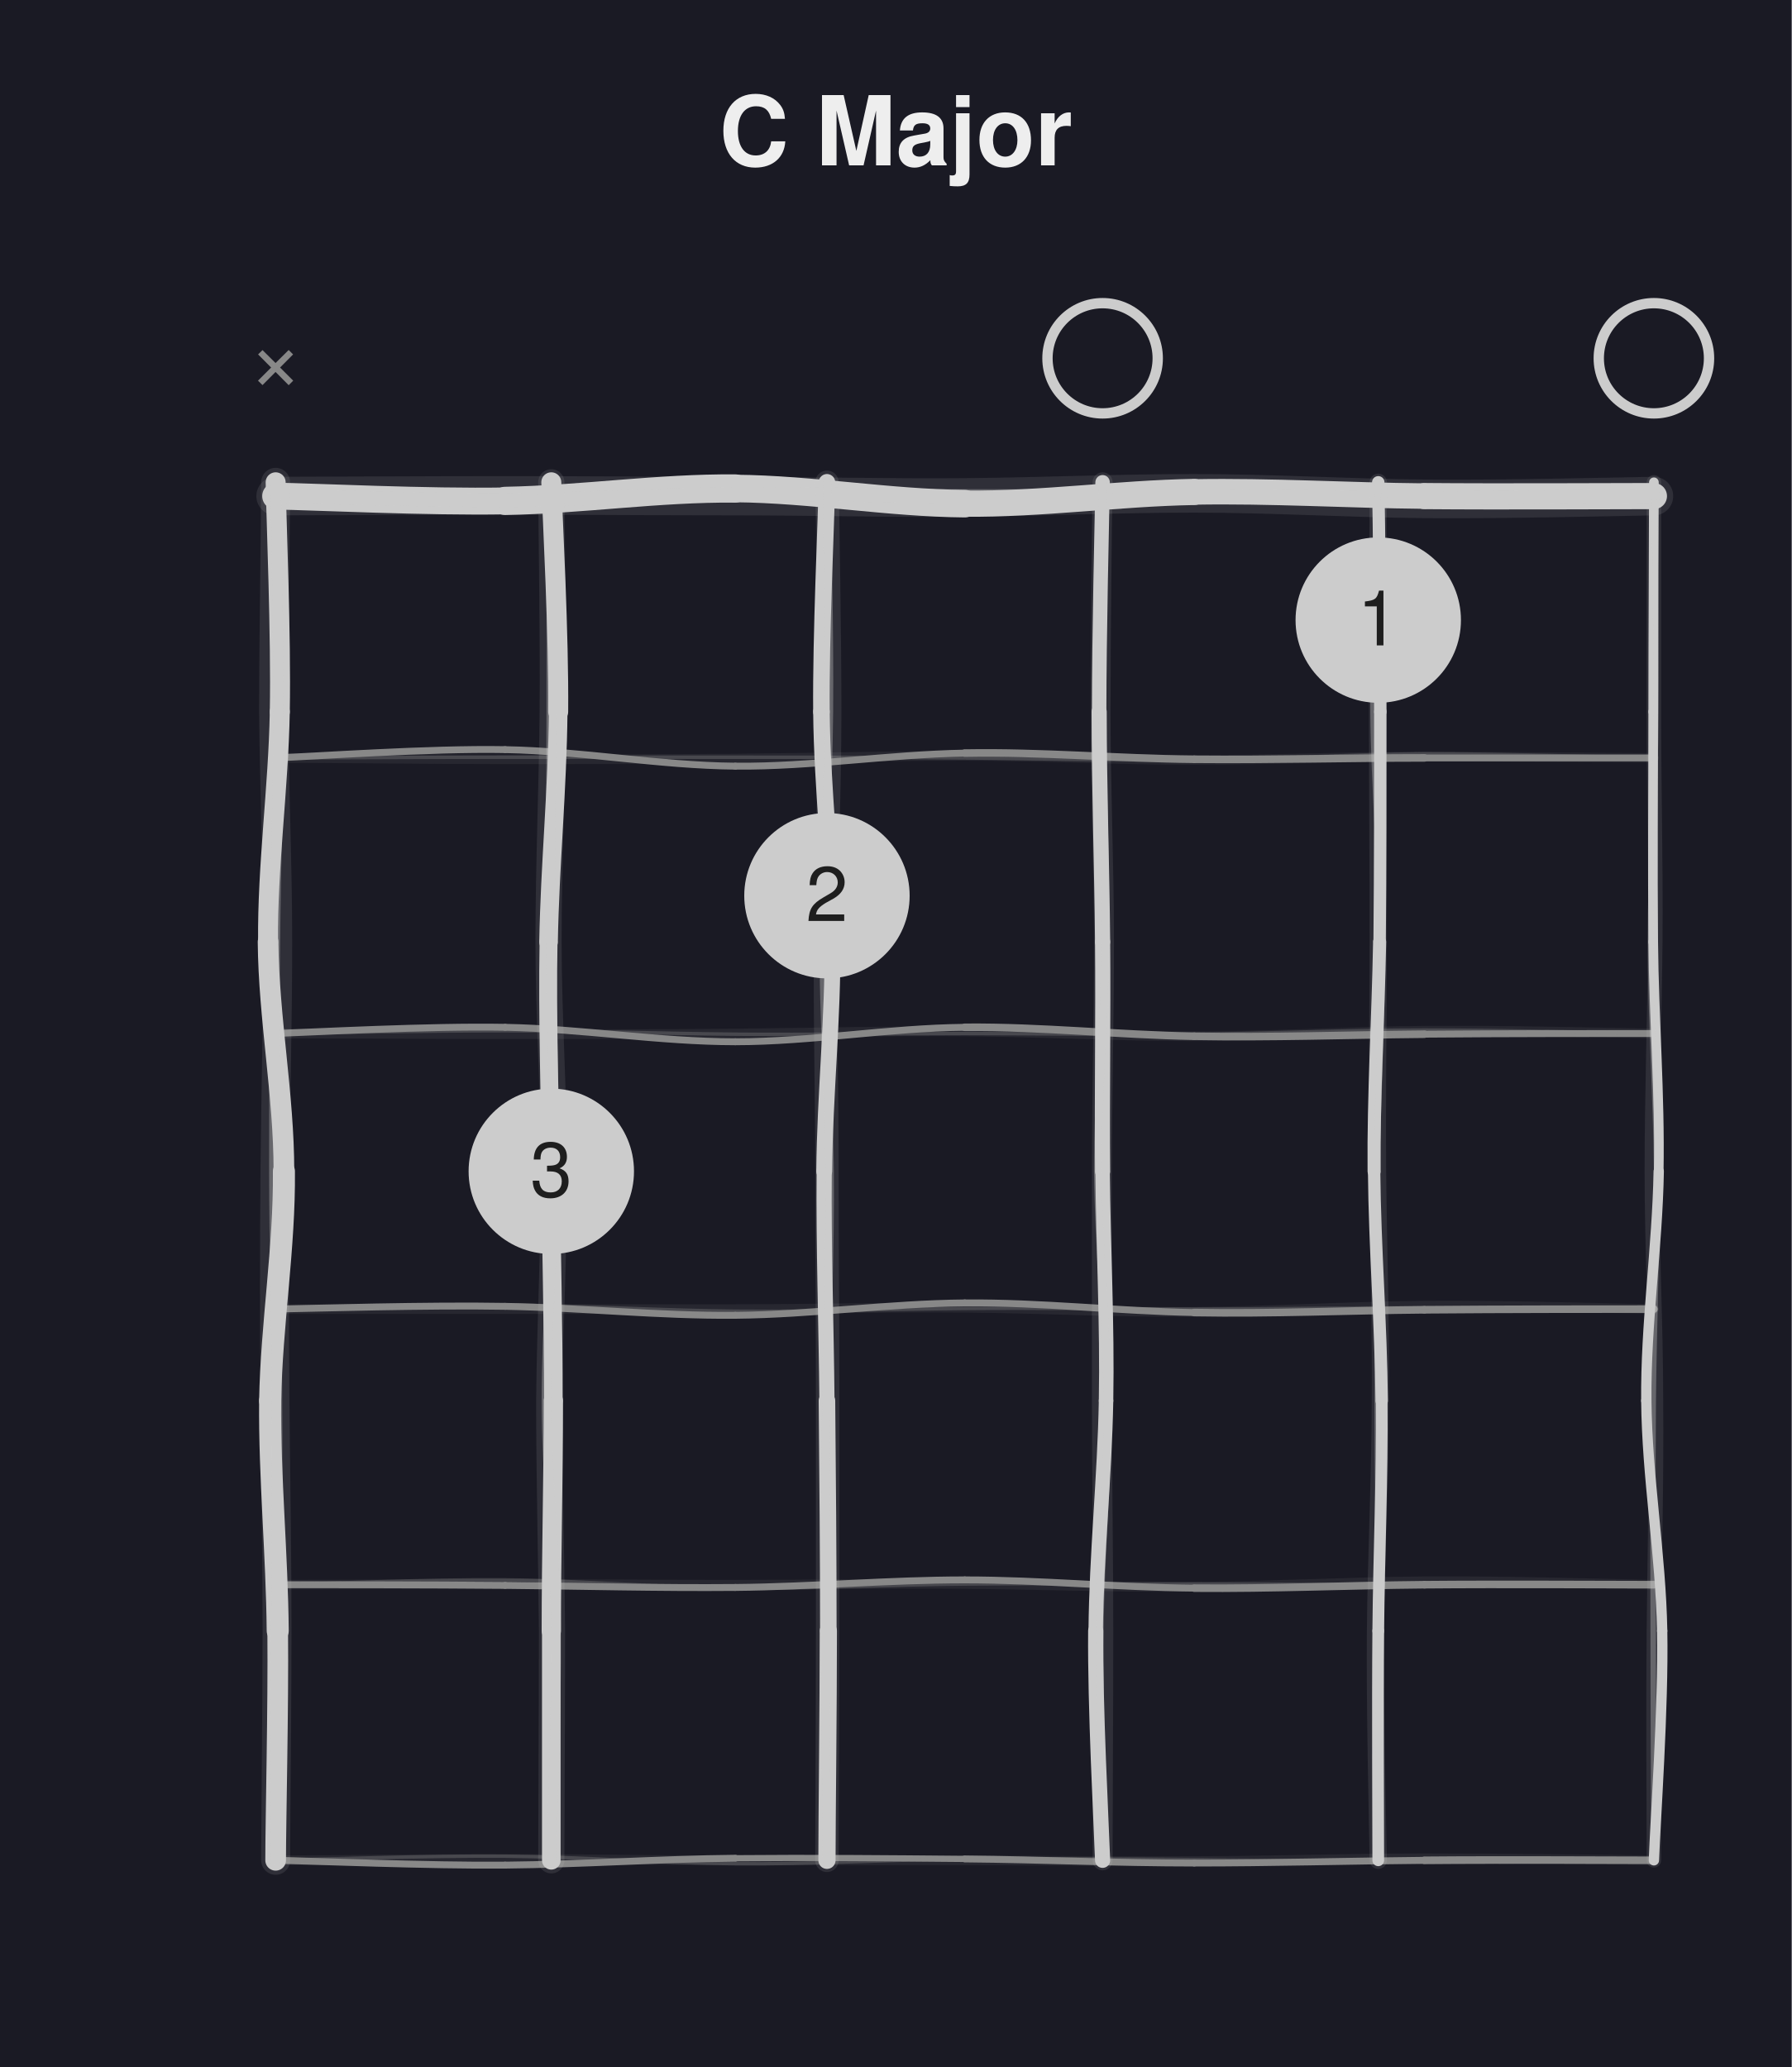
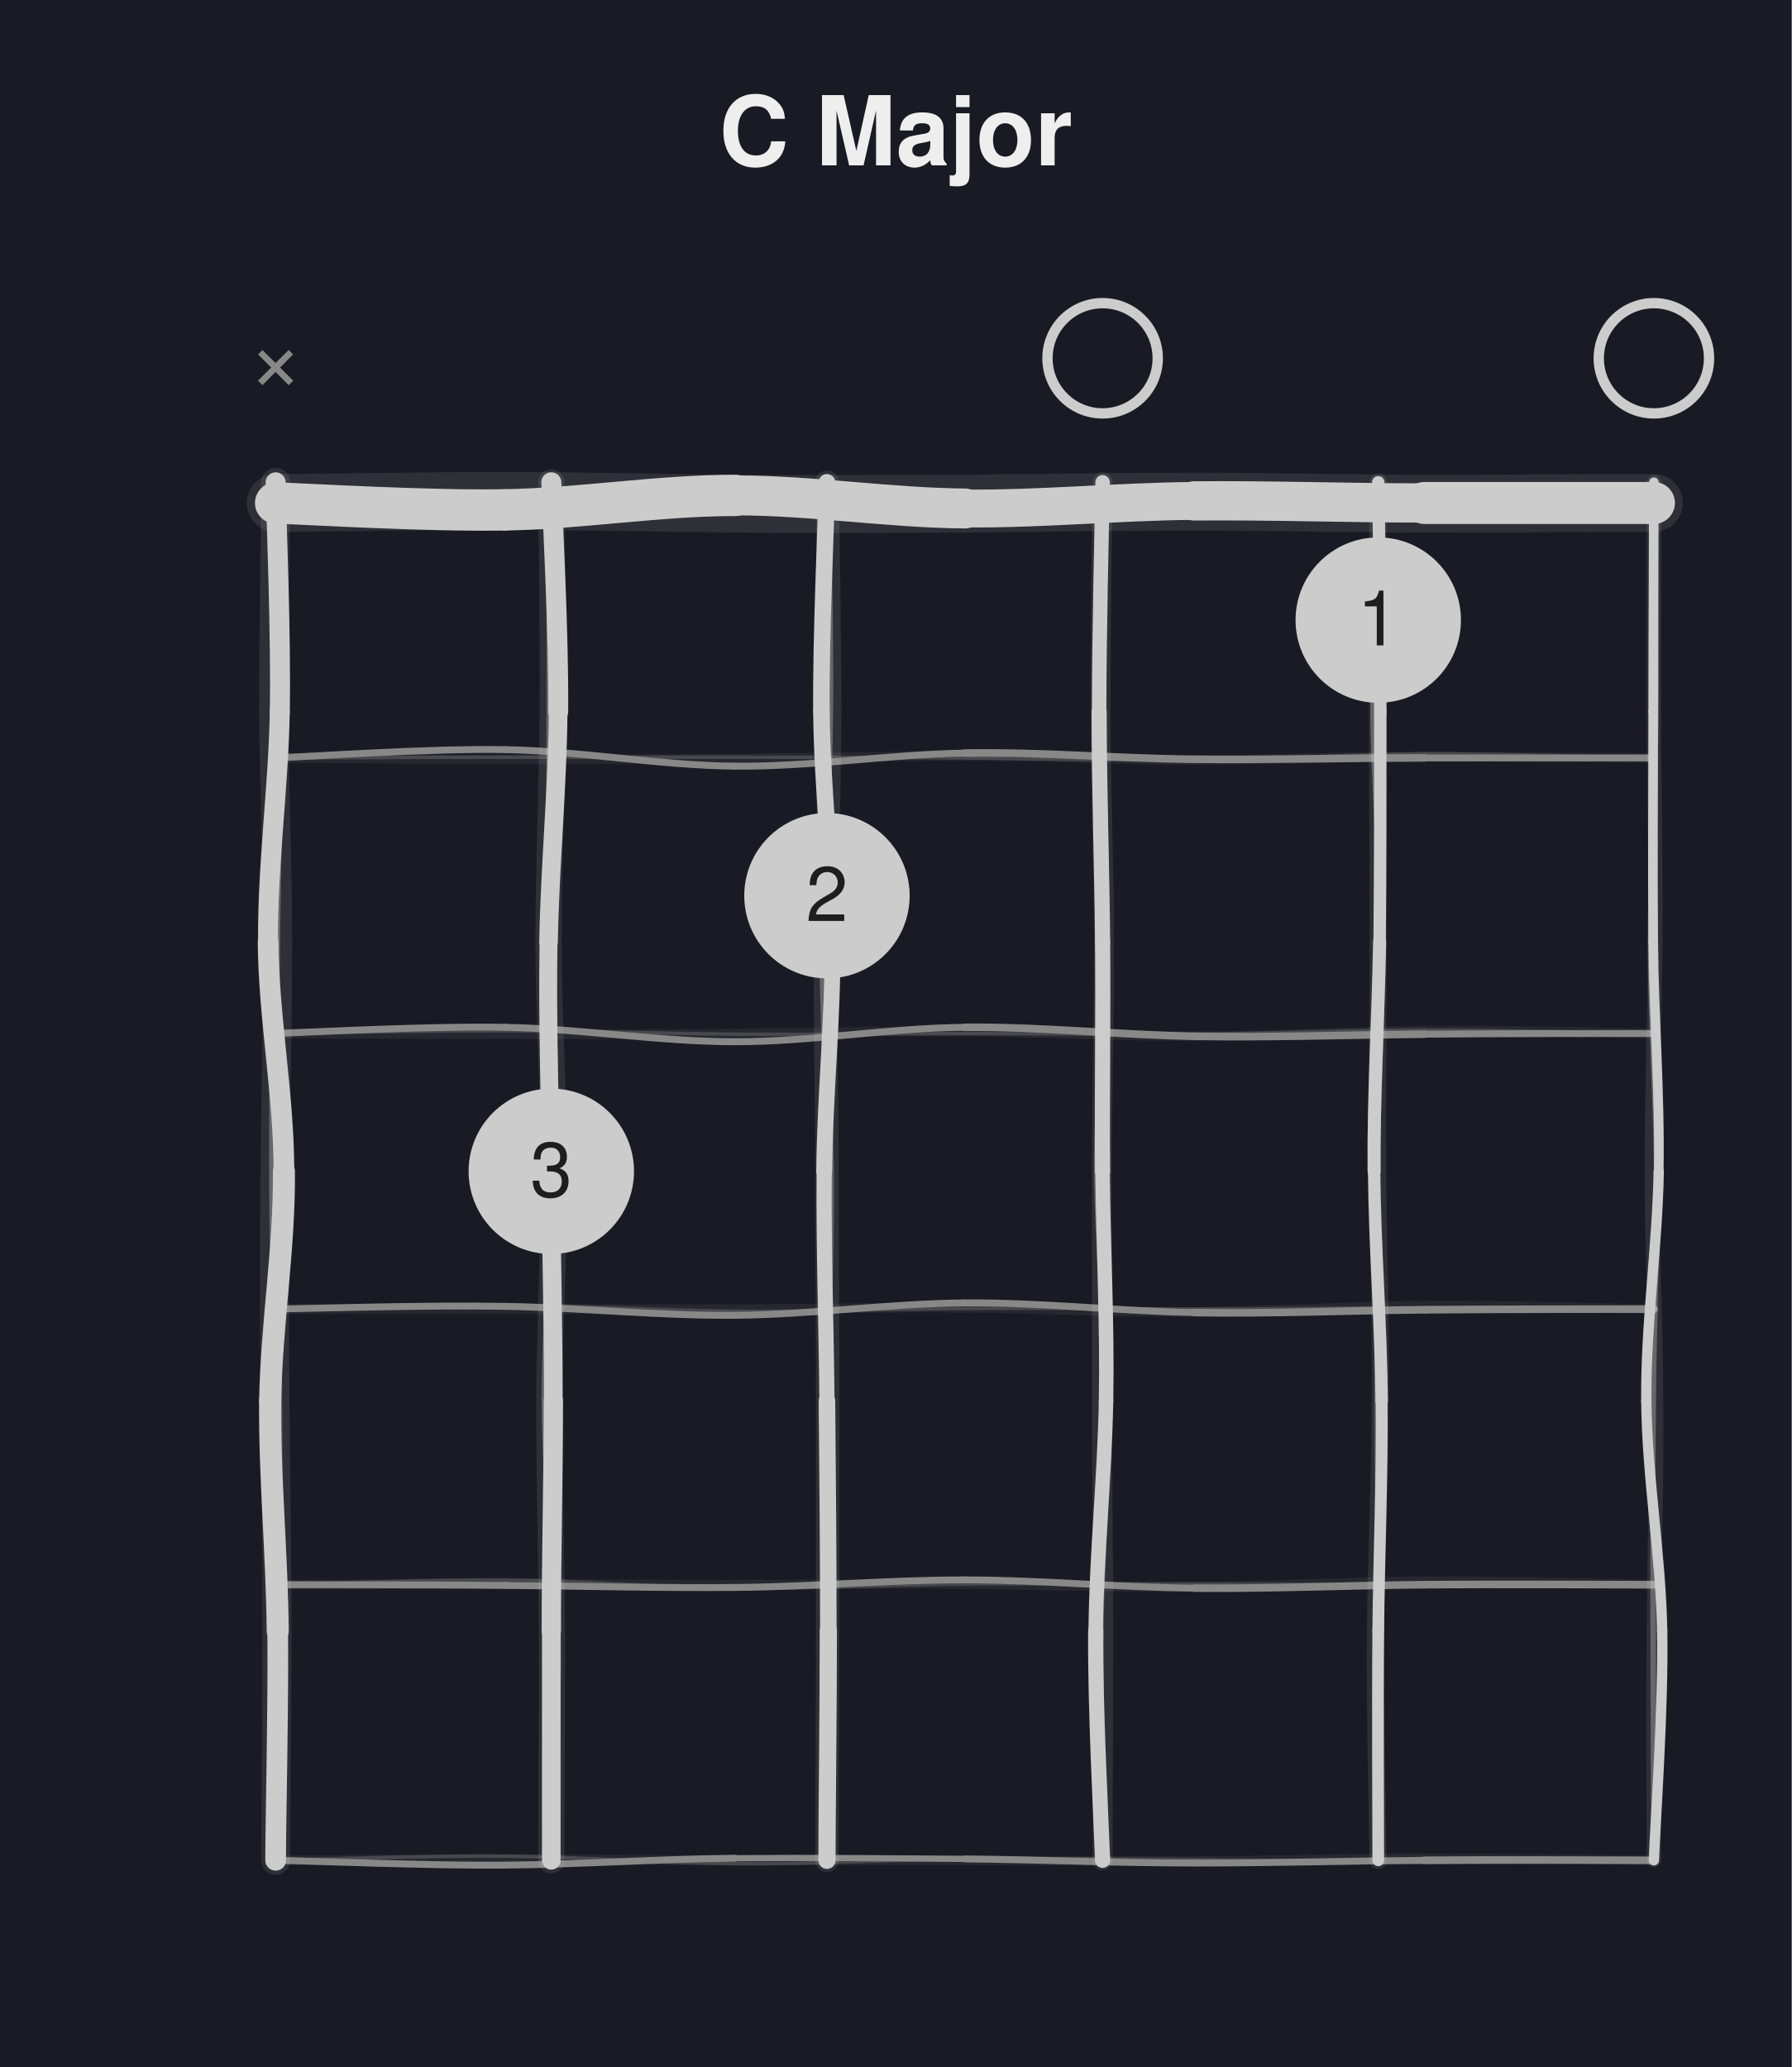
<svg xmlns="http://www.w3.org/2000/svg" width="260" height="300">
  <rect x="0" y="0" width="260" height="300" fill="#1a1a24" />
  <g>
-     <path stroke="#cccccc" stroke-width="5.6" stroke-linecap="round" d="M 40 72 C 45.5,72 62.2,71.9 73.3,71.9 C 84.4,71.9 95.6,72 106.7,72 C 117.8,72 128.9,72.3 140,72.2 C 151.1,72.1 162.2,71.6 173.3,71.6 C 184.4,71.6 195.6,72.3 206.7,72.4 C 217.8,72.5 234.4,72.1 240,72" fill="none" stroke-opacity="0.12" />
-     <path stroke="#cccccc" stroke-width="3.9" stroke-linecap="round" d="M 40,72 C 45.5,72.1 62.2,72.9 73.3,72.7" fill="none" />
-     <path stroke="#cccccc" stroke-width="4.1" stroke-linecap="round" d="M 73.3,72.7 C 84.4,72.5 95.6,70.8 106.7,70.9" fill="none" />
-     <path stroke="#cccccc" stroke-width="4" stroke-linecap="round" d="M 106.7,70.9 C 117.8,71 128.9,73 140,73.1" fill="none" />
-     <path stroke="#cccccc" stroke-width="3.8" stroke-linecap="round" d="M 140,73.1 C 151.1,73.2 162.2,71.6 173.3,71.4" fill="none" />
-     <path stroke="#cccccc" stroke-width="3.7" stroke-linecap="round" d="M 173.3,71.4 C 184.4,71.2 195.6,71.9 206.7,72" fill="none" />
-     <path stroke="#cccccc" stroke-width="3.8" stroke-linecap="round" d="M 206.7,72 C 217.8,72.1 234.4,72 240,72" fill="none" />
-     <path stroke="#cccccc" stroke-width="2" stroke-linecap="round" d="M 40 72 C 45.5,72.1 62.2,72.6 73.3,72.6 C 84.4,72.5 95.6,71.8 106.7,71.7 C 117.8,71.6 128.9,72 140,72 C 151.1,72 162.2,72 173.3,72 C 184.4,72 195.6,72.3 206.7,72.3 C 217.8,72.3 234.4,72 240,72" fill="none" stroke-opacity="0.35" />
+     <path stroke="#cccccc" stroke-width="8.4" stroke-linecap="round" d="M 40 73 C 45.5,73 62.2,72.7 73.3,72.7 C 84.4,72.7 95.6,73 106.7,73.1 C 117.8,73.2 128.9,73.1 140,73.1 C 151.1,73 162.2,72.8 173.3,72.8 C 184.4,72.8 195.6,73.1 206.7,73.1 C 217.8,73.1 234.4,73 240,73" fill="none" stroke-opacity="0.12" />
+     <path stroke="#cccccc" stroke-width="6" stroke-linecap="round" d="M 40,73 C 45.5,73.2 62.2,74.2 73.3,74" fill="none" />
+     <path stroke="#cccccc" stroke-width="6" stroke-linecap="round" d="M 73.3,74 C 84.4,73.8 95.6,71.9 106.7,71.9" fill="none" />
+     <path stroke="#cccccc" stroke-width="5.8" stroke-linecap="round" d="M 106.7,71.9 C 117.8,71.9 128.9,73.7 140,73.8" fill="none" />
+     <path stroke="#cccccc" stroke-width="5.5" stroke-linecap="round" d="M 140,73.8 C 151.1,73.9 162.2,72.8 173.3,72.7" fill="none" />
+     <path stroke="#cccccc" stroke-width="5.7" stroke-linecap="round" d="M 173.3,72.7 C 184.4,72.6 195.6,73 206.7,73" fill="none" />
+     <path stroke="#cccccc" stroke-width="6.1" stroke-linecap="round" d="M 206.7,73 C 217.8,73 234.4,73 240,73" fill="none" />
+     <path stroke="#cccccc" stroke-width="3" stroke-linecap="round" d="M 40 73 C 45.5,73 62.2,73 73.3,73 C 84.4,73 95.6,73.2 106.7,73.2 C 117.8,73.2 128.9,72.8 140,72.8 C 151.1,72.8 162.2,72.9 173.3,73 C 184.4,73.1 195.6,73.4 206.7,73.4 C 217.8,73.4 234.4,73.1 240,73" fill="none" stroke-opacity="0.35" />
  </g>
  <g>
    <path stroke="#888888" stroke-width="1.4" stroke-linecap="round" d="M 40 110 C 45.5,110 62.2,110.2 73.3,110.2 C 84.4,110.2 95.6,110.2 106.7,110.1 C 117.8,110 128.9,109.7 140,109.7 C 151.1,109.7 162.2,110.3 173.3,110.3 C 184.4,110.3 195.6,109.8 206.7,109.8 C 217.8,109.8 234.4,110 240,110" fill="none" stroke-opacity="0.12" />
    <path stroke="#888888" stroke-width="1" stroke-linecap="round" d="M 40,110 C 45.5,109.8 62.2,108.6 73.3,108.8" fill="none" />
    <path stroke="#888888" stroke-width="1" stroke-linecap="round" d="M 73.3,108.8 C 84.4,109 95.6,111.1 106.7,111.2" fill="none" />
    <path stroke="#888888" stroke-width="1" stroke-linecap="round" d="M 106.7,111.2 C 117.8,111.3 128.9,109.5 140,109.3" fill="none" />
    <path stroke="#888888" stroke-width="1.1" stroke-linecap="round" d="M 140,109.3 C 151.1,109.1 162.2,110.1 173.3,110.2" fill="none" />
    <path stroke="#888888" stroke-width="1.1" stroke-linecap="round" d="M 173.3,110.2 C 184.4,110.3 195.6,110 206.7,110" fill="none" />
    <path stroke="#888888" stroke-width="1" stroke-linecap="round" d="M 206.7,110 C 217.8,110 234.4,110 240,110" fill="none" />
    <path stroke="#888888" stroke-width="0.5" stroke-linecap="round" d="M 40 110 C 45.5,110 62.2,109.9 73.3,109.9 C 84.4,109.9 95.6,109.9 106.7,109.9 C 117.8,109.9 128.9,109.9 140,110 C 151.1,110.1 162.2,110.4 173.3,110.3 C 184.4,110.2 195.6,109.5 206.7,109.4 C 217.8,109.4 234.4,109.9 240,110" fill="none" stroke-opacity="0.35" />
  </g>
  <g>
    <path stroke="#888888" stroke-width="1.4" stroke-linecap="round" d="M 40 150 C 45.5,150 62.2,150.1 73.3,150.1 C 84.4,150.1 95.6,150.1 106.7,150 C 117.8,149.9 128.9,149.6 140,149.7 C 151.1,149.8 162.2,150.4 173.3,150.4 C 184.4,150.4 195.6,149.7 206.7,149.6 C 217.8,149.5 234.4,149.9 240,150" fill="none" stroke-opacity="0.12" />
    <path stroke="#888888" stroke-width="1" stroke-linecap="round" d="M 40,150 C 45.5,149.8 62.2,148.9 73.3,149.1" fill="none" />
    <path stroke="#888888" stroke-width="1" stroke-linecap="round" d="M 73.3,149.1 C 84.4,149.3 95.6,151.2 106.7,151.2" fill="none" />
    <path stroke="#888888" stroke-width="1" stroke-linecap="round" d="M 106.7,151.2 C 117.8,151.2 128.9,149.2 140,149.1" fill="none" />
    <path stroke="#888888" stroke-width="1.1" stroke-linecap="round" d="M 140,149.1 C 151.1,149 162.2,150.2 173.3,150.4" fill="none" />
    <path stroke="#888888" stroke-width="1.1" stroke-linecap="round" d="M 173.3,150.4 C 184.4,150.6 195.6,150.2 206.7,150.1" fill="none" />
    <path stroke="#888888" stroke-width="1" stroke-linecap="round" d="M 206.7,150.1 C 217.8,150 234.4,150 240,150" fill="none" />
    <path stroke="#888888" stroke-width="0.5" stroke-linecap="round" d="M 40 150 C 45.5,149.9 62.2,149.6 73.3,149.6 C 84.4,149.6 95.6,150 106.7,150.1 C 117.8,150.2 128.9,150 140,150 C 151.1,150 162.2,150.2 173.3,150.1 C 184.4,150 195.6,149.5 206.7,149.5 C 217.8,149.5 234.4,149.9 240,150" fill="none" stroke-opacity="0.35" />
  </g>
  <g>
    <path stroke="#888888" stroke-width="1.4" stroke-linecap="round" d="M 40 190 C 45.5,190 62.2,190 73.3,190 C 84.4,190 95.6,190 106.7,190 C 117.8,190 128.9,189.7 140,189.8 C 151.1,189.9 162.2,190.5 173.3,190.4 C 184.4,190.3 195.6,189.6 206.7,189.5 C 217.8,189.4 234.4,189.9 240,190" fill="none" stroke-opacity="0.12" />
    <path stroke="#888888" stroke-width="1" stroke-linecap="round" d="M 40,190 C 45.5,189.9 62.2,189.4 73.3,189.6" fill="none" />
    <path stroke="#888888" stroke-width="1" stroke-linecap="round" d="M 73.3,189.6 C 84.4,189.8 95.6,191 106.7,190.9" fill="none" />
    <path stroke="#888888" stroke-width="1" stroke-linecap="round" d="M 106.7,190.9 C 117.8,190.8 128.9,189.2 140,189.1" fill="none" />
    <path stroke="#888888" stroke-width="1" stroke-linecap="round" d="M 140,189.1 C 151.1,189 162.2,190.3 173.3,190.5" fill="none" />
    <path stroke="#888888" stroke-width="1.1" stroke-linecap="round" d="M 173.3,190.5 C 184.4,190.7 195.6,190.2 206.7,190.1" fill="none" />
    <path stroke="#888888" stroke-width="1.1" stroke-linecap="round" d="M 206.7,190.1 C 217.8,190 234.4,190 240,190" fill="none" />
    <path stroke="#888888" stroke-width="0.5" stroke-linecap="round" d="M 40 190 C 45.5,189.9 62.2,189.3 73.3,189.4 C 84.4,189.5 95.6,190.2 106.7,190.3 C 117.8,190.4 128.9,190 140,189.9 C 151.1,189.8 162.2,190 173.3,190 C 184.4,190 195.6,189.8 206.7,189.8 C 217.8,189.8 234.4,190 240,190" fill="none" stroke-opacity="0.35" />
  </g>
  <g>
    <path stroke="#888888" stroke-width="1.4" stroke-linecap="round" d="M 40 230 C 45.5,230 62.2,229.9 73.3,229.9 C 84.4,229.9 95.6,230 106.7,230 C 117.8,230 128.9,229.8 140,229.9 C 151.1,230 162.2,230.4 173.3,230.3 C 184.4,230.2 195.6,229.6 206.7,229.5 C 217.8,229.4 234.4,229.9 240,230" fill="none" stroke-opacity="0.12" />
    <path stroke="#888888" stroke-width="1" stroke-linecap="round" d="M 40,230 C 45.5,230 62.2,230 73.3,230.1" fill="none" />
    <path stroke="#888888" stroke-width="1" stroke-linecap="round" d="M 73.3,230.1 C 84.4,230.2 95.6,230.5 106.7,230.4" fill="none" />
    <path stroke="#888888" stroke-width="1" stroke-linecap="round" d="M 106.7,230.4 C 117.8,230.3 128.9,229.3 140,229.3" fill="none" />
    <path stroke="#888888" stroke-width="1" stroke-linecap="round" d="M 140,229.3 C 151.1,229.3 162.2,230.4 173.3,230.5" fill="none" />
    <path stroke="#888888" stroke-width="1.1" stroke-linecap="round" d="M 173.3,230.5 C 184.4,230.6 195.6,230.1 206.7,230" fill="none" />
    <path stroke="#888888" stroke-width="1.1" stroke-linecap="round" d="M 206.7,230 C 217.8,229.9 234.4,230 240,230" fill="none" />
    <path stroke="#888888" stroke-width="0.5" stroke-linecap="round" d="M 40 230 C 45.5,229.9 62.2,229.2 73.3,229.3 C 84.4,229.4 95.6,230.4 106.7,230.5 C 117.8,230.6 128.9,230 140,229.9 C 151.1,229.8 162.2,229.9 173.3,229.9 C 184.4,229.9 195.6,230 206.7,230 C 217.8,230 234.4,230 240,230" fill="none" stroke-opacity="0.35" />
  </g>
  <g>
    <path stroke="#888888" stroke-width="1.4" stroke-linecap="round" d="M 40 270 C 45.5,270 62.2,269.8 73.3,269.8 C 84.4,269.8 95.6,270 106.7,270 C 117.8,270 128.9,270 140,270 C 151.1,270 162.2,270.2 173.3,270.1 C 184.4,270.1 195.6,269.7 206.7,269.7 C 217.8,269.7 234.4,269.9 240,270" fill="none" stroke-opacity="0.12" />
    <path stroke="#888888" stroke-width="1" stroke-linecap="round" d="M 40,270 C 45.5,270.1 62.2,270.8 73.3,270.7" fill="none" />
    <path stroke="#888888" stroke-width="1" stroke-linecap="round" d="M 73.3,270.7 C 84.4,270.6 95.6,269.8 106.7,269.7" fill="none" />
    <path stroke="#888888" stroke-width="0.9" stroke-linecap="round" d="M 106.7,269.7 C 117.8,269.6 128.9,269.7 140,269.8" fill="none" />
    <path stroke="#888888" stroke-width="1" stroke-linecap="round" d="M 140,269.8 C 151.1,269.9 162.2,270.4 173.3,270.4" fill="none" />
    <path stroke="#888888" stroke-width="1" stroke-linecap="round" d="M 173.3,270.4 C 184.4,270.4 195.6,270.1 206.7,270" fill="none" />
    <path stroke="#888888" stroke-width="1.1" stroke-linecap="round" d="M 206.7,270 C 217.8,269.9 234.4,270 240,270" fill="none" />
    <path stroke="#888888" stroke-width="0.5" stroke-linecap="round" d="M 40 270 C 45.5,269.9 62.2,269.3 73.3,269.4 C 84.4,269.5 95.6,270.4 106.7,270.5 C 117.8,270.6 128.9,269.9 140,269.8 C 151.1,269.7 162.2,269.8 173.3,269.9 C 184.4,270 195.6,270.3 206.7,270.3 C 217.8,270.3 234.4,270.1 240,270" fill="none" stroke-opacity="0.35" />
  </g>
  <g>
    <path stroke="#cccccc" stroke-width="4.2" stroke-linecap="round" d="M 40 70 C 40,75.5 39.7,92.2 39.7,103.3 C 39.8,114.4 40.3,125.6 40.3,136.7 C 40.3,147.8 40,158.9 39.9,170 C 39.8,181.1 39.8,192.2 39.9,203.3 C 40,214.4 40.2,225.6 40.2,236.7 C 40.2,247.8 40,264.4 40,270" fill="none" stroke-opacity="0.12" />
    <path stroke="#cccccc" stroke-width="2.9" stroke-linecap="round" d="M 40,70 C 40.1,75.5 40.8,92.2 40.6,103.3" fill="none" />
    <path stroke="#cccccc" stroke-width="2.9" stroke-linecap="round" d="M 40.6,103.3 C 40.4,114.4 38.8,125.6 38.9,136.7" fill="none" />
    <path stroke="#cccccc" stroke-width="3" stroke-linecap="round" d="M 38.9,136.7 C 39,147.8 41.2,158.9 41.2,170" fill="none" />
    <path stroke="#cccccc" stroke-width="3.2" stroke-linecap="round" d="M 41.2,170 C 41.3,181.1 39.4,192.2 39.2,203.3" fill="none" />
    <path stroke="#cccccc" stroke-width="3.2" stroke-linecap="round" d="M 39.2,203.3 C 39.1,214.4 40.2,225.6 40.3,236.7" fill="none" />
    <path stroke="#cccccc" stroke-width="3" stroke-linecap="round" d="M 40.3,236.7 C 40.4,247.8 40,264.4 40,270" fill="none" />
    <path stroke="#cccccc" stroke-width="1.5" stroke-linecap="round" d="M 40 70 C 40.1,75.5 40.4,92.2 40.4,103.3 C 40.4,114.4 40,125.6 39.9,136.7 C 39.8,147.8 39.8,158.9 39.8,170 C 39.8,181.1 40.2,192.2 40.2,203.3 C 40.3,214.4 40.1,225.6 40.1,236.7 C 40.1,247.8 40,264.4 40,270" fill="none" stroke-opacity="0.35" />
  </g>
  <g>
    <path stroke="#cccccc" stroke-width="3.8" stroke-linecap="round" d="M 80 70 C 80,75.5 80.3,92.2 80.2,103.3 C 80.1,114.4 79.6,125.6 79.6,136.7 C 79.6,147.8 80.4,158.9 80.4,170 C 80.4,181.1 79.8,192.2 79.7,203.3 C 79.7,214.4 80,225.6 80.1,236.7 C 80.1,247.8 80,264.4 80,270" fill="none" stroke-opacity="0.12" />
    <path stroke="#cccccc" stroke-width="2.9" stroke-linecap="round" d="M 80,70 C 80.2,75.5 81.1,92.2 81,103.3" fill="none" />
    <path stroke="#cccccc" stroke-width="2.7" stroke-linecap="round" d="M 81,103.3 C 80.9,114.4 79.8,125.6 79.6,136.7" fill="none" />
    <path stroke="#cccccc" stroke-width="2.6" stroke-linecap="round" d="M 79.6,136.7 C 79.4,147.8 79.8,158.9 79.9,170" fill="none" />
    <path stroke="#cccccc" stroke-width="2.7" stroke-linecap="round" d="M 79.9,170 C 80,181.1 80.3,192.2 80.3,203.3" fill="none" />
    <path stroke="#cccccc" stroke-width="2.8" stroke-linecap="round" d="M 80.3,203.3 C 80.3,214.4 80,225.6 80,236.7" fill="none" />
    <path stroke="#cccccc" stroke-width="2.7" stroke-linecap="round" d="M 80,236.7 C 80,247.8 80,264.4 80,270" fill="none" />
    <path stroke="#cccccc" stroke-width="1.4" stroke-linecap="round" d="M 80 70 C 80,75.5 80,92.2 80,103.3 C 80,114.4 79.8,125.6 79.9,136.7 C 80,147.8 80.5,158.9 80.4,170 C 80.3,181.1 79.3,192.2 79.3,203.3 C 79.3,214.4 80.6,225.6 80.7,236.7 C 80.8,247.8 80.1,264.4 80,270" fill="none" stroke-opacity="0.35" />
  </g>
  <g>
    <path stroke="#cccccc" stroke-width="3.4" stroke-linecap="round" d="M 120 70 C 120.1,75.5 120.4,92.2 120.4,103.3 C 120.4,114.4 119.9,125.6 119.8,136.7 C 119.7,147.8 120,158.9 120,170 C 120,181.1 120.1,192.2 120.1,203.3 C 120.1,214.4 120.1,225.6 120.1,236.7 C 120.1,247.8 120,264.4 120,270" fill="none" stroke-opacity="0.12" />
    <path stroke="#cccccc" stroke-width="2.4" stroke-linecap="round" d="M 120,70 C 119.9,75.5 119.1,92.2 119.2,103.3" fill="none" />
    <path stroke="#cccccc" stroke-width="2.4" stroke-linecap="round" d="M 119.2,103.3 C 119.3,114.4 120.7,125.6 120.8,136.7" fill="none" />
    <path stroke="#cccccc" stroke-width="2.3" stroke-linecap="round" d="M 120.8,136.7 C 120.9,147.8 119.7,158.9 119.6,170" fill="none" />
    <path stroke="#cccccc" stroke-width="2.2" stroke-linecap="round" d="M 119.6,170 C 119.5,181.1 119.9,192.2 120,203.3" fill="none" />
    <path stroke="#cccccc" stroke-width="2.4" stroke-linecap="round" d="M 120,203.3 C 120.1,214.4 120.2,225.6 120.2,236.7" fill="none" />
    <path stroke="#cccccc" stroke-width="2.5" stroke-linecap="round" d="M 120.2,236.7 C 120.2,247.8 120,264.4 120,270" fill="none" />
    <path stroke="#cccccc" stroke-width="1.2" stroke-linecap="round" d="M 120 70 C 120,75.5 120.4,92.2 120.3,103.3 C 120.2,114.4 119.5,125.6 119.5,136.7 C 119.5,147.8 120.3,158.9 120.4,170 C 120.5,181.1 120,192.2 119.9,203.3 C 119.8,214.4 119.7,225.6 119.7,236.7 C 119.7,247.8 120,264.4 120,270" fill="none" stroke-opacity="0.35" />
  </g>
  <g>
    <path stroke="#cccccc" stroke-width="2.9" stroke-linecap="round" d="M 160 70 C 159.9,75.5 159.7,92.2 159.7,103.3 C 159.7,114.4 160.2,125.6 160.2,136.7 C 160.2,147.8 159.9,158.9 159.9,170 C 159.9,181.1 159.9,192.2 159.9,203.3 C 159.9,214.4 160.1,225.6 160.1,236.7 C 160.1,247.8 160,264.4 160,270" fill="none" stroke-opacity="0.12" />
    <path stroke="#cccccc" stroke-width="2.1" stroke-linecap="round" d="M 160,70 C 159.9,75.5 159.5,92.2 159.5,103.3" fill="none" />
    <path stroke="#cccccc" stroke-width="2.2" stroke-linecap="round" d="M 159.5,103.3 C 159.5,114.4 159.9,125.6 160,136.7" fill="none" />
    <path stroke="#cccccc" stroke-width="2.2" stroke-linecap="round" d="M 160,136.7 C 160.1,147.8 159.9,158.9 160,170" fill="none" />
    <path stroke="#cccccc" stroke-width="2.1" stroke-linecap="round" d="M 160,170 C 160.1,181.1 160.7,192.2 160.5,203.3" fill="none" />
    <path stroke="#cccccc" stroke-width="2.1" stroke-linecap="round" d="M 160.5,203.3 C 160.3,214.4 159.1,225.6 159,236.7" fill="none" />
    <path stroke="#cccccc" stroke-width="2.2" stroke-linecap="round" d="M 159,236.7 C 158.9,247.8 159.8,264.4 160,270" fill="none" />
    <path stroke="#cccccc" stroke-width="1.1" stroke-linecap="round" d="M 160 70 C 160,75.5 159.8,92.2 159.9,103.3 C 160,114.4 160.5,125.6 160.4,136.7 C 160.3,147.8 159.3,158.9 159.3,170 C 159.4,181.1 160.6,192.2 160.7,203.3 C 160.8,214.4 159.7,225.6 159.6,236.7 C 159.5,247.8 159.9,264.4 160,270" fill="none" stroke-opacity="0.35" />
  </g>
  <g>
    <path stroke="#cccccc" stroke-width="2.5" stroke-linecap="round" d="M 200 70 C 200,75.5 199.9,92.2 199.9,103.3 C 199.9,114.4 200,125.6 200,136.7 C 200,147.8 199.8,158.9 199.9,170 C 200,181.1 200.4,192.2 200.3,203.3 C 200.3,214.4 199.7,225.6 199.6,236.7 C 199.5,247.8 199.9,264.4 200,270" fill="none" stroke-opacity="0.12" />
    <path stroke="#cccccc" stroke-width="1.8" stroke-linecap="round" d="M 200,70 C 200.1,75.5 200.3,92.2 200.3,103.3" fill="none" />
    <path stroke="#cccccc" stroke-width="1.8" stroke-linecap="round" d="M 200.3,103.3 C 200.3,114.4 200.3,125.6 200.2,136.7" fill="none" />
    <path stroke="#cccccc" stroke-width="1.9" stroke-linecap="round" d="M 200.2,136.7 C 200,147.8 199.3,158.9 199.4,170" fill="none" />
    <path stroke="#cccccc" stroke-width="1.8" stroke-linecap="round" d="M 199.4,170 C 199.5,181.1 200.4,192.2 200.5,203.3" fill="none" />
    <path stroke="#cccccc" stroke-width="1.7" stroke-linecap="round" d="M 200.5,203.3 C 200.6,214.4 200.1,225.6 200,236.7" fill="none" />
    <path stroke="#cccccc" stroke-width="1.7" stroke-linecap="round" d="M 200,236.7 C 199.9,247.8 200,264.4 200,270" fill="none" />
    <path stroke="#cccccc" stroke-width="0.9" stroke-linecap="round" d="M 200 70 C 199.9,75.5 199.2,92.2 199.3,103.3 C 199.4,114.4 200.4,125.6 200.5,136.7 C 200.6,147.8 199.9,158.9 199.8,170 C 199.7,181.1 199.9,192.2 199.9,203.3 C 199.9,214.4 200.1,225.6 200.1,236.7 C 200.1,247.8 200,264.4 200,270" fill="none" stroke-opacity="0.35" />
  </g>
  <g>
    <path stroke="#cccccc" stroke-width="2.1" stroke-linecap="round" d="M 240 70 C 240,75.5 240,92.2 240,103.3 C 240,114.4 240.3,125.6 240.2,136.7 C 240.1,147.8 239.7,158.9 239.7,170 C 239.7,181.1 240.3,192.2 240.3,203.3 C 240.4,214.4 240.1,225.6 240,236.7 C 239.9,247.8 240,264.4 240,270" fill="none" stroke-opacity="0.12" />
    <path stroke="#cccccc" stroke-width="1.4" stroke-linecap="round" d="M 240,70 C 240,75.5 239.9,92.2 239.9,103.3" fill="none" />
    <path stroke="#cccccc" stroke-width="1.4" stroke-linecap="round" d="M 239.9,103.3 C 239.9,114.4 239.8,125.6 239.9,136.7" fill="none" />
    <path stroke="#cccccc" stroke-width="1.4" stroke-linecap="round" d="M 239.9,136.7 C 240,147.8 240.9,158.9 240.7,170" fill="none" />
    <path stroke="#cccccc" stroke-width="1.5" stroke-linecap="round" d="M 240.7,170 C 240.5,181.1 238.8,192.2 238.9,203.3" fill="none" />
    <path stroke="#cccccc" stroke-width="1.5" stroke-linecap="round" d="M 238.9,203.3 C 239,214.4 241,225.6 241.2,236.7" fill="none" />
    <path stroke="#cccccc" stroke-width="1.5" stroke-linecap="round" d="M 241.2,236.7 C 241.4,247.8 240.2,264.4 240,270" fill="none" />
    <path stroke="#cccccc" stroke-width="0.8" stroke-linecap="round" d="M 240 70 C 240.1,75.5 240.4,92.2 240.3,103.3 C 240.2,114.4 239.5,125.6 239.5,136.7 C 239.5,147.8 240.3,158.9 240.4,170 C 240.5,181.1 240,192.2 239.9,203.3 C 239.8,214.4 239.9,225.6 239.9,236.7 C 239.9,247.8 240,264.4 240,270" fill="none" stroke-opacity="0.35" />
  </g>
  <text x="130" y="24" text-anchor="middle" dominant-baseline="auto" fill="#eeeeee" font-family="Helvetica, Arial, sans-serif" font-size="14" font-weight="bold">C Major</text>
  <text x="40" y="52" text-anchor="middle" dominant-baseline="middle" fill="#888888" font-family="Helvetica, Arial, sans-serif" font-size="13">×</text>
  <circle cx="160" cy="52" r="8" fill="none" stroke="#cccccc" stroke-width="1.5" />
  <circle cx="240" cy="52" r="8" fill="none" stroke="#cccccc" stroke-width="1.5" />
  <circle cx="80" cy="170" r="12" fill="#cccccc" />
  <text x="80" y="170" text-anchor="middle" dominant-baseline="middle" fill="#1e1e1e" font-family="Helvetica, Arial, sans-serif" font-size="11">3</text>
  <circle cx="120" cy="130" r="12" fill="#cccccc" />
  <text x="120" y="130" text-anchor="middle" dominant-baseline="middle" fill="#1e1e1e" font-family="Helvetica, Arial, sans-serif" font-size="11">2</text>
  <circle cx="200" cy="90" r="12" fill="#cccccc" />
  <text x="200" y="90" text-anchor="middle" dominant-baseline="middle" fill="#1e1e1e" font-family="Helvetica, Arial, sans-serif" font-size="11">1</text>
</svg>
